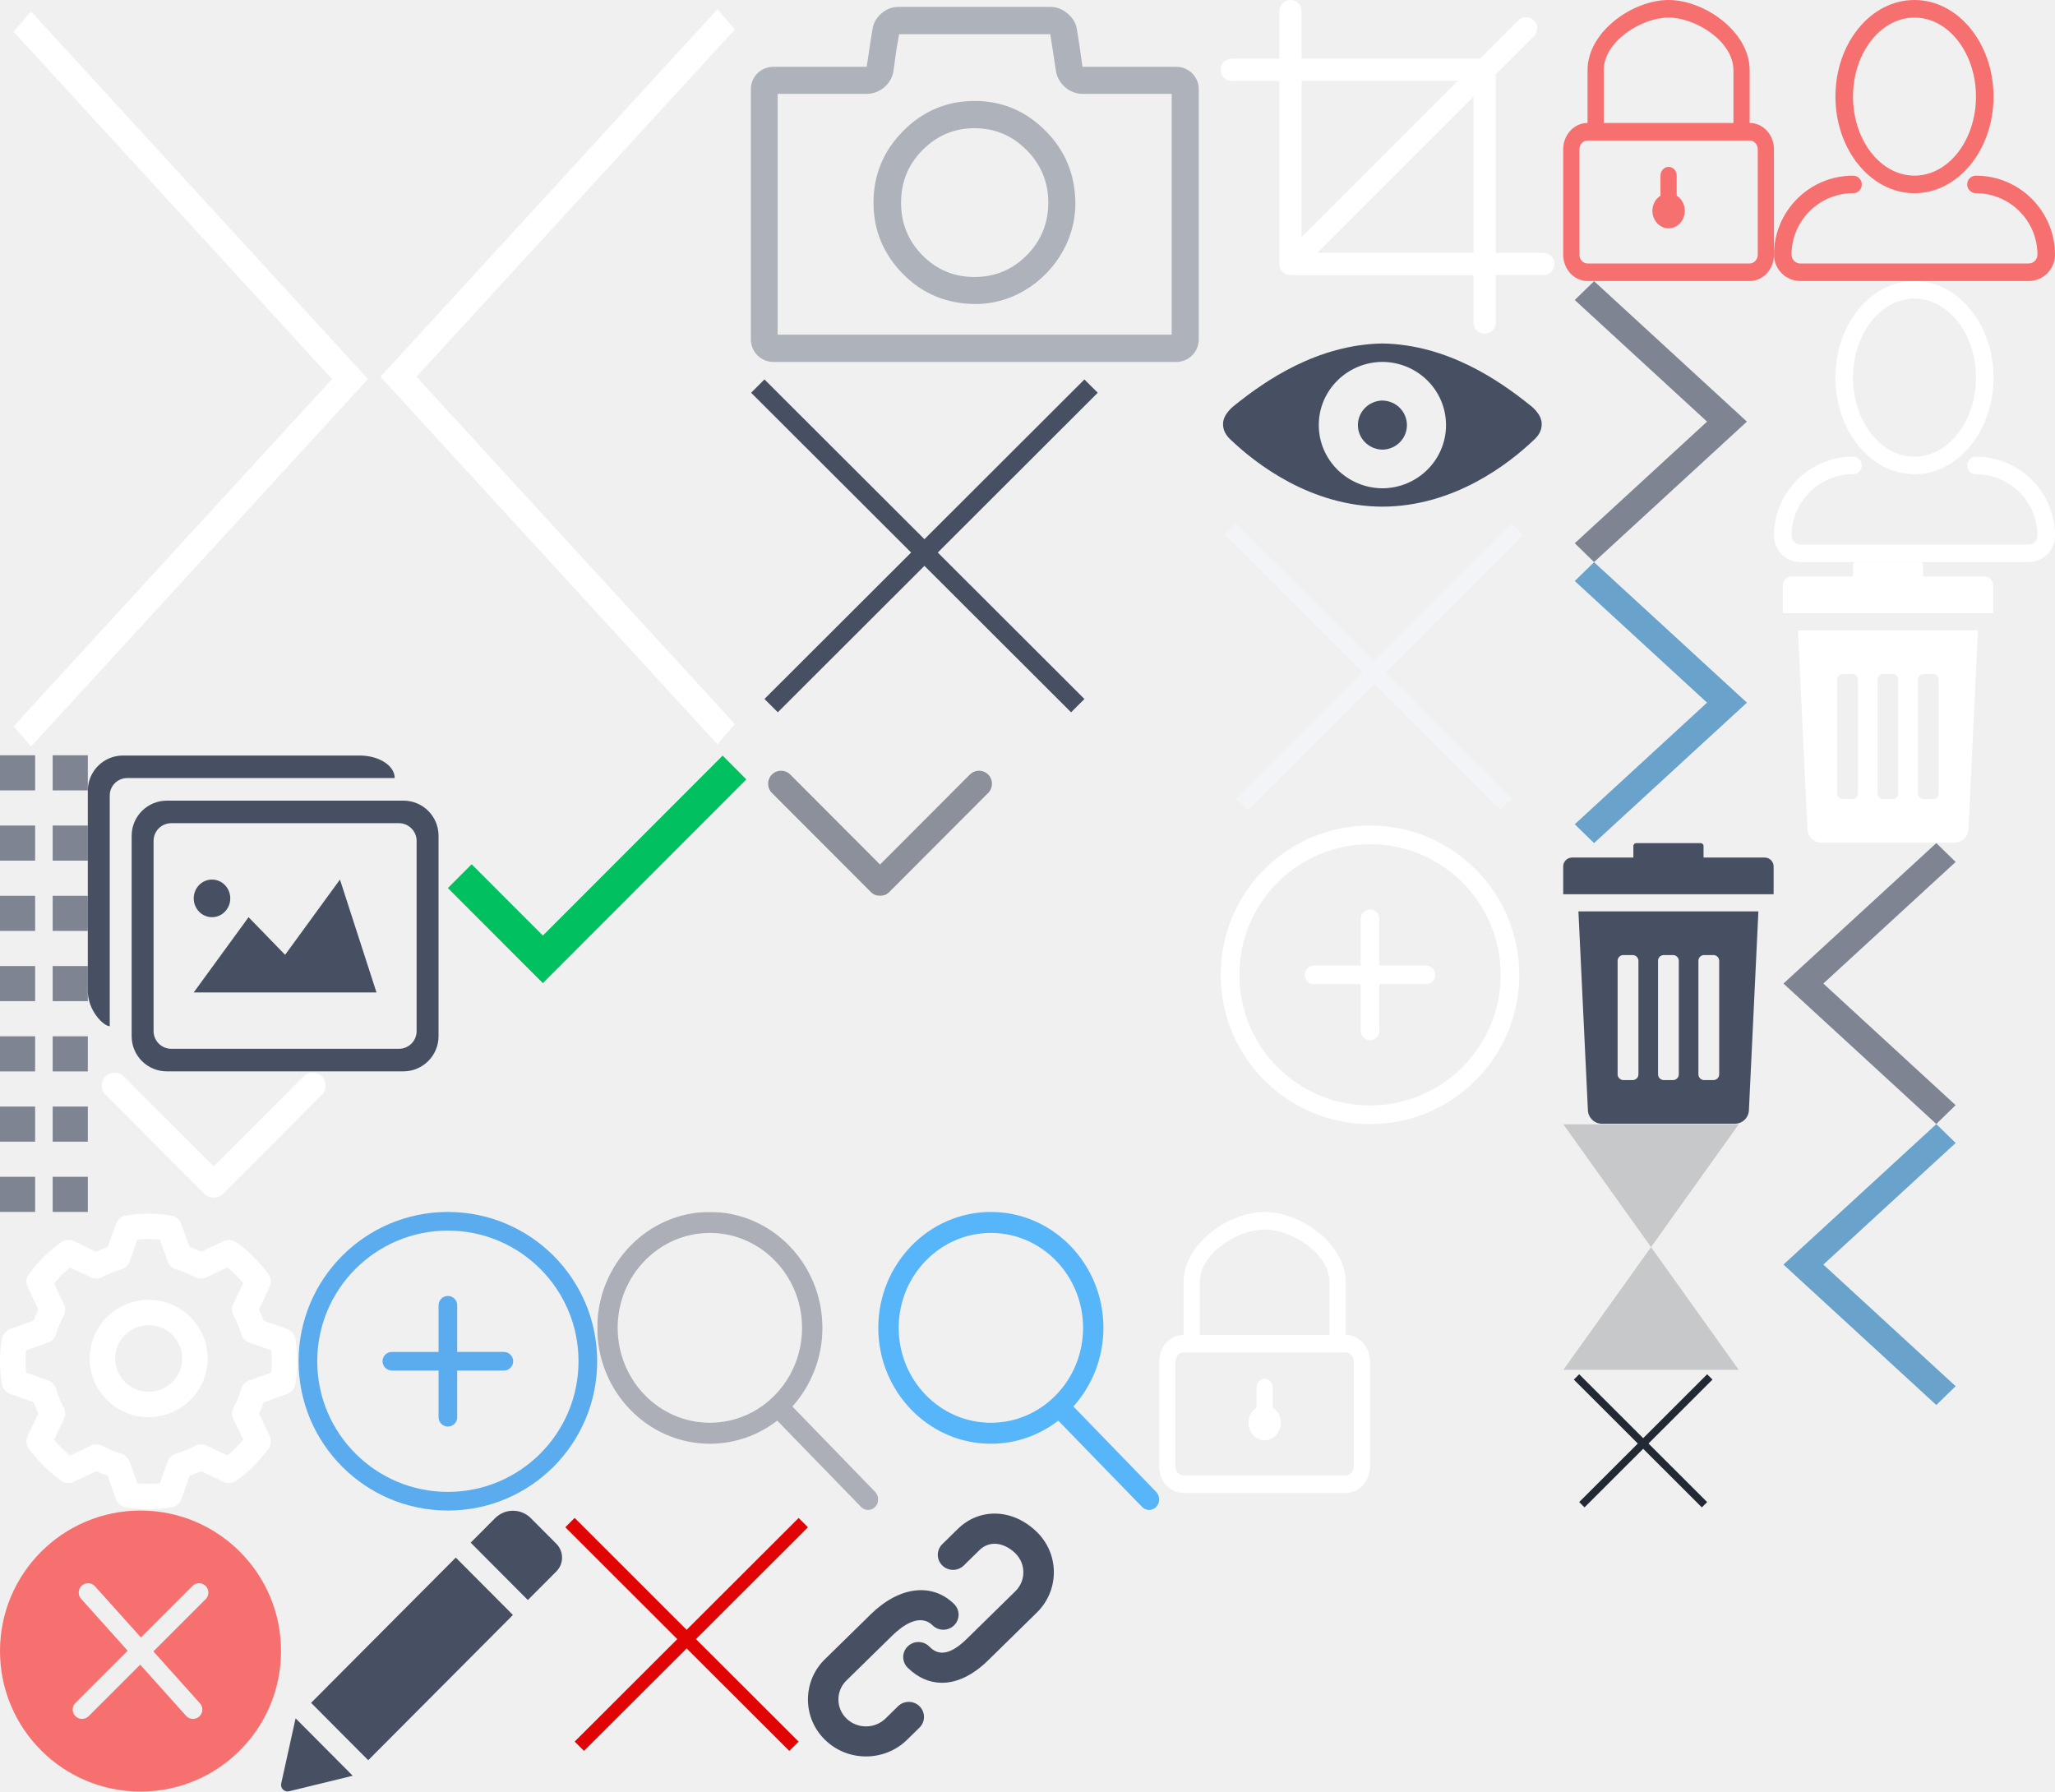
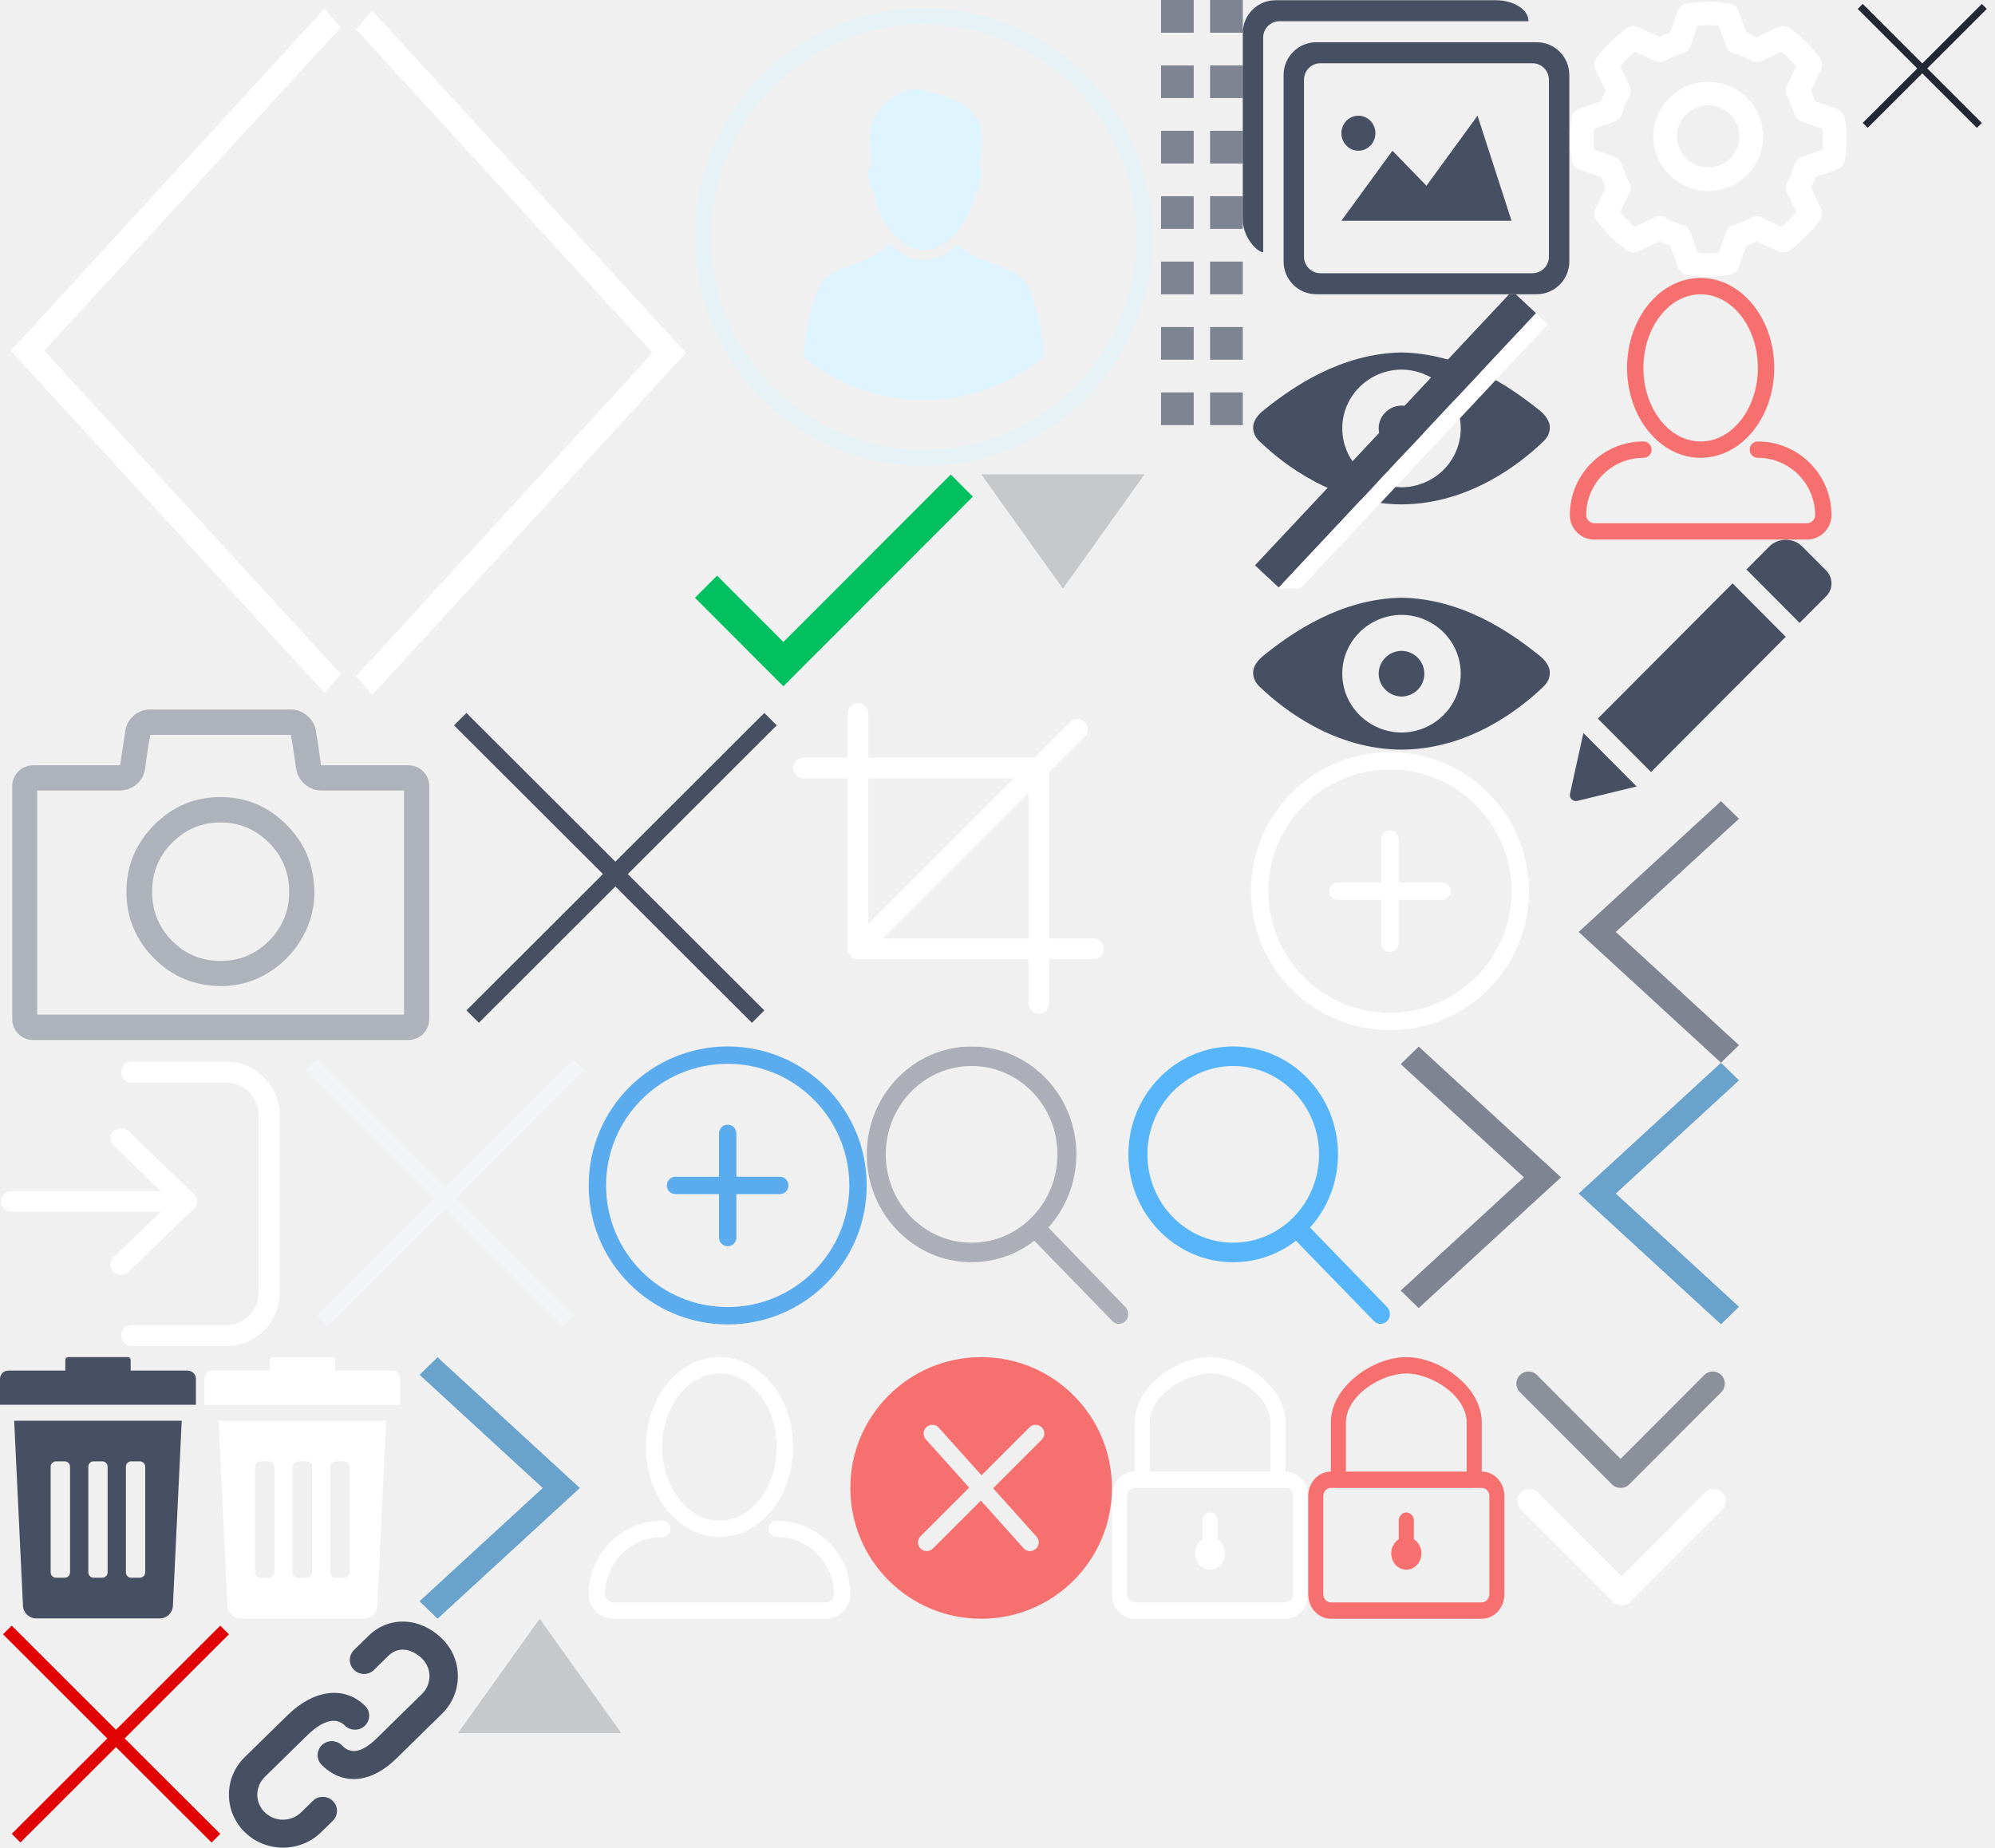
- <svg xmlns="http://www.w3.org/2000/svg" width="117" height="102" viewBox="0 0 117 102">
-   <svg width="18" height="17" viewBox="0 0 18 17" id="add" x="69" y="47">
-     <g transform="translate(-293 -77)" fill="#FFF" fill-rule="evenodd">
-       <path d="M302 77c-4.695 0-8.5 3.805-8.5 8.5s3.805 8.5 8.5 8.5 8.5-3.806 8.5-8.5-3.805-8.5-8.5-8.5zm0 15.938c-4.108 0-7.438-3.33-7.438-7.438s3.33-7.438 7.438-7.438 7.438 3.33 7.438 7.438-3.33 7.438-7.438 7.438zm3.188-7.97h-2.657v-2.656c0-.293-.237-.53-.53-.53-.293 0-.53.237-.53.53v2.657h-2.658c-.293 0-.53.237-.53.53 0 .293.237.53.53.53h2.657v2.657c0 .294.237.532.53.532.293 0 .53-.24.53-.532V86.03h2.658c.293 0 .53-.237.53-.53 0-.293-.237-.53-.53-.53z" id="aaadd" />
-     </g>
+ <svg xmlns="http://www.w3.org/2000/svg" width="122" height="113" viewBox="0 0 122 113">
+   <svg width="18" height="17" viewBox="0 0 18 17" id="add" x="76" y="46">
+     <path d="M9 0C4.305 0 .5 3.805.5 8.5S4.305 17 9 17s8.5-3.806 8.5-8.5S13.695 0 9 0zm0 15.938c-4.108 0-7.438-3.33-7.438-7.438S4.893 1.062 9 1.062s7.438 3.33 7.438 7.438-3.33 7.438-7.438 7.438zm3.188-7.97H9.53V5.314c0-.294-.237-.532-.53-.532-.293 0-.53.24-.53.532V7.97H5.81c-.293 0-.53.237-.53.53 0 .293.237.53.53.53H8.47v2.658c0 .293.237.53.53.53.293 0 .53-.237.53-.53V9.03h2.658c.293 0 .53-.237.53-.53 0-.293-.237-.53-.53-.53z" fill="#FFF" fill-rule="evenodd" />
  </svg>
-   <svg width="17" height="17" viewBox="0 0 17 17" id="add_blue" x="17" y="69">
+   <svg width="17" height="17" viewBox="0 0 17 17" id="add_blue" x="36" y="64">
    <path d="M8.5 0C3.805 0 0 3.805 0 8.5S3.805 17 8.5 17 17 13.194 17 8.5 13.195 0 8.5 0zm0 15.938c-4.108 0-7.438-3.33-7.438-7.438S4.393 1.062 8.5 1.062s7.438 3.33 7.438 7.438-3.33 7.438-7.438 7.438zm3.188-7.97H9.03V5.314c0-.294-.237-.532-.53-.532-.293 0-.53.24-.53.532V7.97H5.312c-.294 0-.532.237-.532.53 0 .293.24.53.532.53H7.97v2.658c0 .293.237.53.53.53.293 0 .53-.237.53-.53V9.03h2.658c.293 0 .53-.237.53-.53 0-.293-.237-.53-.53-.53z" fill="#5AACEE" fill-rule="evenodd" />
  </svg>
-   <svg width="18" height="13" viewBox="0 0 18 13" id="checked" x="25" y="43">
+   <svg width="18" height="13" viewBox="0 0 18 13" id="checked" x="42" y="29">
    <path d="M5.907 10.265l-4.055-4.06L.5 7.56l5.407 5.412L17.492 1.374 16.142.02 5.906 10.266z" fill="#00C05F" fill-rule="evenodd" />
  </svg>
-   <svg width="21" height="20" viewBox="0 0 21 20" id="close_gray" x="42" y="21">
+   <svg width="21" height="20" viewBox="0 0 21 20" id="close_gray" x="27" y="43">
    <path d="M19.74.603l-9.108 9.095L1.524.603l-.76.758 9.11 9.096-8.35 8.337.76.758 8.348-8.336 8.35 8.338.76-.758-8.35-8.338L20.5 1.36l-.76-.757z" fill="#475062" fill-rule="evenodd" />
  </svg>
-   <svg width="18" height="18" viewBox="0 0 18 18" id="close_white" x="69" y="29">
+   <svg width="18" height="18" viewBox="0 0 18 18" id="close_white" x="18" y="64">
    <path d="M17.064.802l-7.84 7.83L1.38.802l-.652.652 7.84 7.83-7.187 7.177.655.653 7.188-7.176 7.188 7.177.654-.652-7.188-7.178 7.84-7.83-.652-.652z" fill="#F2F4F7" fill-rule="evenodd" />
  </svg>
-   <svg width="14" height="8" viewBox="0 0 14 8" id="dd-tile" x="5" y="61">
+   <svg width="14" height="8" viewBox="0 0 14 8" id="dd-tile" x="92" y="91">
    <path d="M1.012.283c.288-.29.755-.29 1.043 0L7.17 5.406 12.28.283c.29-.29.756-.29 1.044 0 .288.29.288.757 0 1.046L7.69 6.973c-.288.29-.755.29-1.043 0L1.012 1.33C.867 1.184.795.995.795.806c0-.19.072-.38.217-.524z" fill="#FFF" fill-rule="evenodd" />
  </svg>
-   <svg width="9" height="8" viewBox="0 0 9 8" id="delete-small" x="89" y="78">
+   <svg width="9" height="8" viewBox="0 0 9 8" id="delete-small" x="113">
    <path d="M8.196.24L4.553 3.88.91.24.605.545l3.643 3.64L.91 7.516l.303.303 3.34-3.334 3.34 3.335.303-.302-3.34-3.335L8.5.543 8.196.242z" fill="#222834" fill-rule="evenodd" />
  </svg>
-   <svg width="16" height="16" viewBox="0 0 16 16" id="discard_red" y="86">
+   <svg width="16" height="16" viewBox="0 0 16 16" id="discard_red" x="52" y="83">
    <path d="M8 0C3.582 0 0 3.582 0 8c0 4.42 3.582 8 8 8 4.42 0 8-3.58 8-8 0-4.418-3.58-8-8-8zm3.707 5.047L8.734 8.02l2.63 2.933c.21.208.21.547 0 .754-.206.208-.545.208-.752 0l-2.63-2.932-2.933 2.932c-.21.208-.548.208-.756 0-.208-.207-.208-.546 0-.754L7.267 7.98l-2.63-2.933c-.208-.208-.208-.546 0-.754.208-.208.546-.208.754 0l2.632 2.933 2.932-2.933c.208-.208.546-.208.754 0 .208.208.207.546 0 .754z" fill="#F77070" fill-rule="evenodd" />
  </svg>
-   <svg width="5" height="26" viewBox="0 0 5 26" id="dragndrop" y="43">
+   <svg width="5" height="26" viewBox="0 0 5 26" id="dragndrop" x="71">
    <g fill="#7E8491" fill-rule="evenodd">
      <path d="M0 0h2v2H0zM3 0h2v2H3zM0 4h2v2H0zM3 4h2v2H3zM0 8h2v2H0zM3 8h2v2H3zM0 12h2v2H0zM3 12h2v2H3zM0 16h2v2H0zM3 16h2v2H3zM0 20h2v2H0zM3 20h2v2H3zM0 24h2v2H0zM3 24h2v2H3z" />
    </g>
  </svg>
-   <svg width="19" height="10" viewBox="0 0 19 10" id="eye" x="69" y="19">
+   <svg width="19" height="10" viewBox="0 0 19 10" id="eye" x="76" y="36">
    <g fill="#475062" fill-rule="evenodd">
-       <path d="M18.112 4.07C16.362 2.665 13.42.624 9.717.555h-.022c-3.7.07-6.647 2.11-8.395 3.513-.084.067-.657.5-.667 1.054-.007.39.178.678.443.92 1.428 1.362 4.545 3.785 8.62 3.804h.022c4.082-.02 7.19-2.442 8.618-3.806.264-.24.448-.528.44-.918-.01-.555-.58-.986-.664-1.055zM9.706 8.8c-2.002-.014-3.622-1.62-3.622-3.6 0-1.978 1.62-3.583 3.622-3.596 2.008.013 3.622 1.619 3.622 3.597 0 1.98-1.613 3.586-3.622 3.6z" id="ajShape" />
+       <path d="M18.112 4.07C16.362 2.665 13.42.624 9.717.555h-.022c-3.7.07-6.647 2.11-8.395 3.513-.084.067-.657.5-.667 1.054-.007.39.178.678.443.92 1.428 1.362 4.545 3.785 8.62 3.804h.022c4.082-.02 7.19-2.442 8.618-3.806.264-.24.448-.528.44-.918-.01-.555-.58-.986-.664-1.055zM9.706 8.8c-2.002-.014-3.622-1.62-3.622-3.6 0-1.978 1.62-3.583 3.622-3.596 2.008.013 3.622 1.619 3.622 3.597 0 1.98-1.613 3.586-3.622 3.6z" />
      <path d="M9.718 3.803h-.022c-.767.02-1.385.638-1.385 1.398 0 .762.618 1.38 1.385 1.398h.023c.774-.017 1.384-.637 1.384-1.397-.002-.76-.612-1.378-1.384-1.397z" />
    </g>
  </svg>
-   <svg width="20" height="18" viewBox="0 0 20 18" id="image" x="5" y="43">
+   <svg width="20" height="18" viewBox="0 0 20 18" id="image" x="76">
    <path d="M18.72 15.703c0 .556-.448 1.008-1.006 1.008H4.75c-.556 0-1.006-.456-1.006-1.007V4.875c0-.557.448-1.008 1.006-1.008h12.964c.555 0 1.006.457 1.006 1.008v10.828zM4.5 2.583c-1.107 0-2.004.895-2.004 2v11.413c0 1.104.89 2 2.004 2h13.463c1.107 0 2.005-.896 2.005-2V4.582c0-1.104-.89-2-2.005-2H4.5zm1.53 10.92h10.405l-2.08-6.427-3.123 4.284-2.08-2.142-3.123 4.284zm1.04-6.427c-.576 0-1.04.48-1.04 1.07 0 .593.464 1.072 1.04 1.072.575 0 1.04-.48 1.04-1.07 0-.593-.465-1.072-1.04-1.072zM0 13.426c0 1.105.894 2 1.248 2V2.292c0-.55.45-.994.99-.994h15.234c0-.71-.89-1.284-2.005-1.284H2.004C.897.014 0 .91 0 2.014v11.413z" fill="#475062" fill-rule="evenodd" />
  </svg>
-   <svg width="11" height="16" viewBox="0 0 11 16" id="left-arrow" x="101" y="48">
+   <svg width="19" height="18" viewBox="0 0 19 18" id="invisible" x="76" y="18">
+     <g fill="none" fill-rule="evenodd">
+       <path d="M18.112 7.07c-1.75-1.404-4.692-3.445-8.395-3.514h-.022c-3.7.07-6.647 2.11-8.395 3.513-.084.067-.657.5-.667 1.054-.007.39.178.678.443.918 1.428 1.364 4.545 3.787 8.62 3.806h.022c4.082-.02 7.19-2.442 8.618-3.806.264-.24.448-.528.44-.918-.01-.555-.58-.987-.664-1.055zM9.706 11.8c-2.002-.014-3.622-1.62-3.622-3.6 0-1.978 1.62-3.583 3.622-3.596 2.008.013 3.622 1.619 3.622 3.597 0 1.98-1.613 3.586-3.622 3.6z" fill="#475062" />
+       <path d="M9.718 6.803h-.022c-.767.02-1.385.638-1.385 1.398 0 .762.618 1.38 1.385 1.398h.023c.774-.017 1.384-.637 1.384-1.397-.002-.76-.612-1.378-1.384-1.397z" fill="#475062" />
+       <path d="M16.5.5L1.453 16.55M17.225 1.177L2.178 17.225" stroke="#475062" stroke-linecap="square" />
+       <path d="M17.954 1.86L2.91 17.91" stroke="#FFF" stroke-linecap="square" />
+     </g>
+   </svg>
+   <svg width="11" height="16" viewBox="0 0 11 16" id="left-arrow" x="96" y="49">
    <path d="M10.343 1.072L9.243 0 .54 7.996l8.702 7.996 1.1-1.072L2.81 7.996l7.535-6.924z" fill="#7E8491" fill-rule="evenodd" />
  </svg>
-   <svg width="11" height="16" viewBox="0 0 11 16" id="left-arrow_blue" x="101" y="64">
+   <svg width="11" height="16" viewBox="0 0 11 16" id="left-arrow_blue" x="96" y="65">
    <path d="M10.343 1.072L9.243 0 .54 7.996l8.702 7.996 1.1-1.072L2.81 7.996l7.535-6.924z" fill="#69A2CA" fill-rule="evenodd" />
  </svg>
-   <svg width="14" height="14" viewBox="0 0 14 14" id="link" x="46" y="86">
+   <svg width="14" height="14" viewBox="0 0 14 14" id="link" x="14" y="99">
    <path d="M5.127 11.143l-.708.695c-.615.6-1.614.602-2.228 0-.295-.29-.457-.673-.457-1.082 0-.408.162-.792.457-1.08L4.8 7.12c.54-.53 1.557-1.31 2.297-.583.34.334.89.33 1.227-.004.338-.336.336-.88-.004-1.212-1.26-1.233-3.12-1.005-4.742.584L.97 8.46C.344 9.07 0 9.887 0 10.755c0 .87.344 1.684.97 2.298.644.63 1.49.946 2.335.946.846 0 1.692-.315 2.336-.946l.71-.695c.34-.335.342-.877.004-1.213-.337-.335-.887-.337-1.227-.004zm7.902-9.926C11.676-.108 9.784-.18 8.532 1.047l-.883.866c-.34.333-.342.875-.004 1.21.337.337.886.34 1.227.006l.882-.867c.65-.636 1.498-.372 2.052.17.296.29.458.674.458 1.082 0 .41-.162.793-.457 1.082L9.026 7.323c-1.272 1.246-1.87.66-2.124.412-.34-.334-.89-.332-1.226.004-.338.335-.336.877.004 1.21.584.573 1.25.857 1.95.857.855 0 1.76-.426 2.618-1.268l2.782-2.727c.625-.613.97-1.43.97-2.298 0-.868-.345-1.684-.97-2.298z" fill="#475062" fill-rule="evenodd" />
  </svg>
-   <svg width="21" height="43" viewBox="0 0 21 43" id="next">
+   <svg width="18" height="19" viewBox="0 0 18 19" id="logout" y="64">
+     <g transform="rotate(-90 9 9)" fill="#FFF" fill-rule="evenodd">
+       <path d="M16.724 8.053v5.792c0 1.602-1.304 2.906-2.906 2.906H2.932c-1.602 0-2.905-1.303-2.905-2.905V8.053c0-.162.13-.293.293-.293.162 0 .293.13.293.293v5.792c0 1.28 1.04 2.32 2.32 2.32h10.885c1.28 0 2.32-1.04 2.32-2.32V8.053c0-.162.13-.293.292-.293.163 0 .294.13.294.293z" stroke="#FFF" stroke-width=".7" />
+       <path d="M7.894 9.84l-2.79-2.9c-.243-.252-.64-.252-.883 0-.243.255-.243.667 0 .92l3.857 4.006c.244.254.64.254.884 0l3.857-4.006c.122-.127.183-.293.183-.46 0-.165-.06-.332-.183-.46-.244-.252-.64-.252-.884 0l-2.79 2.9V.706c0-.36-.28-.65-.624-.65-.346 0-.626.29-.626.65V9.84z" />
+     </g>
+   </svg>
+   <svg width="21" height="43" viewBox="0 0 21 43" id="next" x="21">
    <path d="M1.77.656L20.95 21.58 1.77 42.5l-.995-1.148L18.903 21.58.775 1.804 1.77.655z" fill="#FFF" fill-rule="evenodd" />
  </svg>
-   <svg width="12" height="16" viewBox="0 0 12 16" id="password" x="66" y="69">
+   <svg width="12" height="16" viewBox="0 0 12 16" id="password" x="68" y="83">
    <path d="M10.615 4c0-2.205-2.58-4-4.615-4-2.036 0-4.615 1.794-4.615 4v3C.62 7 0 7.673 0 8.5v6c0 .827.62 1.5 1.385 1.5h9.23C11.38 16 12 15.327 12 14.5v-6c0-.827-.62-1.5-1.385-1.5V4zM6 1c1.527 0 3.692 1.345 3.692 3v3H2.308V4c0-1.655 2.165-3 3.692-3zm4.615 14h-9.23c-.255 0-.462-.224-.462-.5v-6c0-.276.207-.5.462-.5h9.23c.255 0 .462.224.462.5v6c0 .276-.207.5-.462.5zm-4.153-3.86v-1.14c0-.277-.207-.5-.462-.5s-.462.223-.462.5v1.14c-.274.172-.46.49-.46.86 0 .552.412 1 .922 1s.923-.448.923-1c0-.37-.186-.688-.46-.86v-.002z" fill="#FFF" fill-rule="evenodd" />
  </svg>
-   <svg width="12" height="16" viewBox="0 0 12 16" id="password_red" x="89">
+   <svg width="12" height="16" viewBox="0 0 12 16" id="password_red" x="80" y="83">
    <path d="M10.615 4c0-2.205-2.58-4-4.615-4-2.036 0-4.615 1.794-4.615 4v3C.62 7 0 7.673 0 8.5v6c0 .827.62 1.5 1.385 1.5h9.23C11.38 16 12 15.327 12 14.5v-6c0-.827-.62-1.5-1.385-1.5V4zM6 1c1.527 0 3.692 1.345 3.692 3v3H2.308V4c0-1.655 2.165-3 3.692-3zm4.615 14h-9.23c-.255 0-.462-.224-.462-.5v-6c0-.276.207-.5.462-.5h9.23c.255 0 .462.224.462.5v6c0 .276-.207.5-.462.5zm-4.153-3.86v-1.14c0-.277-.207-.5-.462-.5s-.462.223-.462.5v1.14c-.274.172-.46.49-.46.86 0 .552.412 1 .922 1s.923-.448.923-1c0-.37-.186-.688-.46-.86v-.002z" fill="#F77070" fill-rule="evenodd" />
  </svg>
-   <svg width="16" height="16" viewBox="0 0 16 16" id="pen" x="16" y="86">
+   <svg width="16" height="16" viewBox="0 0 16 16" id="pen" x="96" y="33">
    <path d="M9.95 2.678l3.254 3.267-8.24 8.27-3.252-3.267 8.237-8.27zm5.724-.788L14.222.433c-.56-.563-1.472-.563-2.034 0l-1.39 1.395 3.254 3.267 1.622-1.627c.435-.437.435-1.142 0-1.578zM.01 15.54c-.06.267.18.507.447.442l3.627-.883L.83 11.83.01 15.54z" fill="#475062" fill-rule="evenodd" />
  </svg>
-   <svg width="27" height="21" viewBox="0 0 27 21" id="photo" x="42">
+   <svg width="27" height="21" viewBox="0 0 27 21" id="photo" y="43">
    <g transform="translate(.75 .388)" fill="#ADB2BB" fill-rule="evenodd">
-       <path d="M24.223 3.416H18.88l-.182-1.286-.14-.866c-.055-.35-.238-.64-.526-.88-.295-.25-.61-.378-.958-.378h-8.69c-.347 0-.666.125-.958.377-.29.252-.446.547-.5.88l-.138.867-.194 1.286H1.277C.57 3.416 0 3.99 0 4.674v14.26c0 .71.57 1.284 1.277 1.284h22.946c.708 0 1.277-.573 1.277-1.285V4.673c0-.684-.57-1.257-1.277-1.257zm-.264 15.25H1.526V4.955h5.067c.763 0 1.422-.572 1.527-1.314l.18-1.286.14-.797h8.606l.125.797.195 1.286c.112.74.778 1.314 1.514 1.314h5.08v13.713z" id="asShape" />
+       <path d="M24.223 3.416H18.88l-.182-1.286-.14-.866c-.055-.35-.238-.64-.526-.88-.295-.25-.61-.378-.958-.378h-8.69c-.347 0-.666.125-.958.377-.29.252-.446.547-.5.88l-.138.867-.194 1.286H1.277C.57 3.416 0 3.99 0 4.674v14.26c0 .71.57 1.284 1.277 1.284h22.946c.708 0 1.277-.573 1.277-1.285V4.673c0-.684-.57-1.257-1.277-1.257zm-.264 15.25H1.526V4.955h5.067c.763 0 1.422-.572 1.527-1.314l.18-1.286.14-.797h8.606l.125.797.195 1.286c.112.74.778 1.314 1.514 1.314h5.08v13.713z" />
      <path d="M12.73 5.36c-1.57 0-2.93.572-4.054 1.705-1.125 1.132-1.694 2.502-1.694 4.082s.57 2.95 1.694 4.08c1.124 1.133 2.485 1.67 4.053 1.693 3.11.046 5.783-2.67 5.746-5.773-.02-1.594-.57-2.95-1.693-4.082-1.125-1.133-2.47-1.706-4.054-1.706zm2.97 8.792c-.82.824-1.805 1.23-2.97 1.23-1.153 0-2.138-.405-2.957-1.23-.82-.825-1.222-1.83-1.222-3.005 0-1.16.403-2.167 1.223-2.992.82-.825 1.804-1.244 2.956-1.244 1.165 0 2.15.42 2.97 1.245.82.825 1.235 1.83 1.235 2.992 0 1.174-.416 2.18-1.235 3.005z" />
    </g>
  </svg>
-   <svg width="21" height="43" viewBox="0 0 21 43" id="prev" x="21">
+   <svg width="21" height="43" viewBox="0 0 21 43" id="prev">
    <path d="M19.845 42.373L.662 21.45 19.845.53l.994 1.148L2.71 21.45l18.13 19.774-.995 1.15z" fill="#FFF" fill-rule="evenodd" />
  </svg>
-   <svg width="14" height="14" viewBox="0 0 14 14" id="rejected" x="32" y="86">
+   <svg width="14" height="14" viewBox="0 0 14 14" id="rejected" y="99">
    <path d="M13.47.422L7.092 6.79.717.42l-.532.53L6.56 7.32.718 13.154l.53.53L7.094 7.85l5.844 5.836.532-.53L7.623 7.32 14 .952l-.53-.53z" fill="#E00404" fill-rule="evenodd" />
  </svg>
-   <svg width="20" height="19" viewBox="0 0 20 19" id="resize" x="69">
+   <svg width="20" height="19" viewBox="0 0 20 19" id="resize" x="48" y="43">
    <path d="M18.867 14.394H16.16V4.234l2.175-2.173c.247-.247.247-.648 0-.895s-.65-.247-.896 0L15.264 3.34H5.105V.632c0-.35-.283-.633-.632-.633-.35 0-.634.284-.634.633V3.34H1.132c-.35 0-.633.283-.633.633 0 .35.284.633.633.633H3.84v10.42c0 .35.283.635.633.635h10.42v2.707c0 .35.285.633.634.633.35 0 .634-.284.634-.633V15.66h2.707c.35 0 .633-.283.633-.633 0-.35-.284-.633-.633-.633zm-4.87-9.788l-8.89 8.892V4.606h8.89zm-7.995 9.788l8.892-8.892v8.892H6.002z" fill="#FFF" fill-rule="evenodd" />
  </svg>
-   <svg width="11" height="16" viewBox="0 0 11 16" id="right-arrow" x="89" y="16">
+   <svg width="11" height="16" viewBox="0 0 11 16" id="right-arrow" x="85" y="64">
    <path d="M.657 14.928L1.757 16l8.702-7.996L1.757.008.658 1.08 8.19 8.004.657 14.928z" fill="#7E8491" fill-rule="evenodd" />
  </svg>
-   <svg width="11" height="16" viewBox="0 0 11 16" id="right-arrow_blue" x="89" y="32">
+   <svg width="11" height="16" viewBox="0 0 11 16" id="right-arrow_blue" x="25" y="83">
    <path d="M.657 14.928L1.757 16l8.702-7.996L1.757.008.658 1.08 8.19 8.004.657 14.928z" fill="#69A2CA" fill-rule="evenodd" />
  </svg>
-   <svg width="16" height="17" viewBox="0 0 16 17" id="search" x="34" y="69">
+   <svg width="16" height="17" viewBox="0 0 16 17" id="search" x="53" y="64">
    <path d="M11.113 11.076c1.053-1.174 1.71-2.746 1.71-4.478C12.824 2.966 9.954 0 6.416 0 2.877 0 .005 2.966.005 6.598c0 3.632 2.872 6.598 6.41 6.598 1.44 0 2.764-.488 3.837-1.314l4.766 4.907c.116.118.26.178.406.178.145 0 .3-.06.406-.18.222-.228.222-.606 0-.845l-4.717-4.867zM1.166 6.598c0-2.976 2.35-5.404 5.25-5.404 2.89 0 5.248 2.418 5.248 5.404 0 2.986-2.35 5.404-5.25 5.404S1.167 9.574 1.167 6.598z" fill="#7E8491" opacity=".6" fill-rule="evenodd" />
  </svg>
-   <svg width="16" height="17" viewBox="0 0 16 17" id="search_blue" x="50" y="69">
+   <svg width="16" height="17" viewBox="0 0 16 17" id="search_blue" x="69" y="64">
    <path d="M11.113 11.076c1.053-1.174 1.71-2.746 1.71-4.478C12.824 2.966 9.954 0 6.416 0 2.877 0 .005 2.966.005 6.598c0 3.632 2.872 6.598 6.41 6.598 1.44 0 2.764-.488 3.837-1.314l4.766 4.907c.116.118.26.178.406.178.145 0 .3-.06.406-.18.222-.228.222-.606 0-.845l-4.717-4.867zM1.166 6.598c0-2.976 2.35-5.404 5.25-5.404 2.89 0 5.248 2.418 5.248 5.404 0 2.986-2.35 5.404-5.25 5.404S1.167 9.574 1.167 6.598z" fill="#57B5FA" fill-rule="evenodd" />
  </svg>
-   <svg width="14" height="8" viewBox="0 0 14 8" id="select2" x="43" y="43">
+   <svg width="14" height="8" viewBox="0 0 14 8" id="select2" x="92" y="83">
    <path d="M.948 1.097c.29-.29.756-.29 1.044 0L7.105 6.22l5.114-5.123c.287-.29.755-.29 1.043 0 .288.29.288.757 0 1.046L7.628 7.788c-.29.29-.756.29-1.044 0L.948 2.143C.804 1.998.732 1.81.732 1.62c0-.19.072-.378.216-.523z" fill="#475062" opacity=".6" fill-rule="evenodd" />
  </svg>
-   <svg width="17" height="17" viewBox="0 0 17 17" id="settings" y="69">
+   <svg width="17" height="17" viewBox="0 0 17 17" id="settings" x="96">
    <g fill="#FFF" fill-rule="evenodd">
-       <path d="M16.82 7.236c-.04-.263-.223-.483-.474-.57l-1.334-.473c-.08-.222-.168-.438-.267-.647l.606-1.27c.116-.24.09-.522-.07-.737-.51-.692-1.122-1.3-1.816-1.806-.215-.157-.5-.184-.74-.07l-1.277.603c-.21-.1-.427-.187-.65-.266L10.32.676c-.09-.25-.31-.43-.573-.47C8.81.06 8.116.06 7.177.204c-.263.04-.483.22-.573.47L6.13 2c-.223.08-.44.168-.65.267l-1.277-.603c-.24-.114-.525-.087-.74.07-.694.506-1.305 1.114-1.817 1.805-.158.214-.185.497-.07.736l.606 1.27c-.1.21-.188.425-.267.647L.58 6.665c-.25.09-.432.308-.473.57C.034 7.712 0 8.116 0 8.513c0 .396.034.802.107 1.277.04.262.223.482.474.57l1.335.472c.08.222.168.438.267.647l-.607 1.27c-.114.238-.087.52.07.735.512.69 1.123 1.3 1.818 1.806.215.158.5.186.74.07l1.277-.602c.21.1.427.187.65.266l.475 1.326c.09.25.31.43.573.47.47.073.89.108 1.285.108.396 0 .816-.035 1.285-.107.264-.04.484-.22.574-.47l.474-1.326c.223-.08.44-.167.65-.266l1.277.603c.242.116.526.088.74-.07.697-.507 1.308-1.115 1.818-1.805.16-.214.186-.497.07-.736l-.605-1.27c.1-.21.188-.426.267-.648l1.334-.472c.25-.088.434-.308.474-.57.072-.476.106-.882.106-1.278 0-.395-.033-.8-.106-1.276zM15.44 9.15l-1.25.44c-.22.078-.387.255-.453.477-.112.375-.26.73-.437 1.057-.11.203-.118.446-.02.654l.57 1.187c-.275.327-.58.63-.908.9l-1.193-.562c-.21-.1-.455-.092-.66.018-.328.178-.686.324-1.064.436-.222.065-.4.232-.477.45l-.446 1.244c-.455.046-.826.046-1.28 0l-.446-1.244c-.078-.217-.255-.385-.477-.45-.378-.112-.736-.258-1.063-.435-.205-.11-.45-.117-.66-.017l-1.192.564c-.33-.273-.632-.574-.907-.902l.568-1.187c.1-.208.092-.45-.02-.654-.177-.325-.324-.68-.436-1.058-.066-.22-.234-.398-.453-.475l-1.25-.44c-.024-.227-.036-.436-.036-.638s.013-.41.036-.636l1.25-.443c.22-.077.388-.253.454-.474.112-.377.26-.733.437-1.06.11-.202.118-.446.02-.653l-.57-1.187c.276-.328.58-.63.908-.902l1.194.564c.208.1.453.092.657-.018.328-.178.685-.324 1.064-.435.223-.066.4-.234.478-.45l.445-1.245c.45-.047.823-.047 1.28 0L9.55 2.82c.076.216.254.384.476.45.38.11.737.256 1.064.434.205.11.45.118.66.018l1.192-.564c.33.272.632.574.907.902l-.57 1.187c-.098.208-.09.45.02.654.18.328.326.683.437 1.058.066.222.234.398.453.475l1.25.443c.024.226.036.435.036.636 0 .202-.012.41-.035.637z" id="bbShape" />
+       <path d="M16.82 7.236c-.04-.263-.223-.483-.474-.57l-1.334-.473c-.08-.222-.168-.438-.267-.647l.606-1.27c.116-.24.09-.522-.07-.737-.51-.692-1.122-1.3-1.816-1.806-.215-.157-.5-.184-.74-.07l-1.277.603c-.21-.1-.427-.187-.65-.266L10.32.676c-.09-.25-.31-.43-.573-.47C8.81.06 8.116.06 7.177.204c-.263.04-.483.22-.573.47L6.13 2c-.223.08-.44.168-.65.267l-1.277-.603c-.24-.114-.525-.087-.74.07-.694.506-1.305 1.114-1.817 1.805-.158.214-.185.497-.07.736l.606 1.27c-.1.21-.188.425-.267.647L.58 6.665c-.25.09-.432.308-.473.57C.034 7.712 0 8.116 0 8.513c0 .396.034.802.107 1.277.04.262.223.482.474.57l1.335.472c.08.222.168.438.267.647l-.607 1.27c-.114.238-.087.52.07.735.512.69 1.123 1.3 1.818 1.806.215.158.5.186.74.07l1.277-.602c.21.1.427.187.65.266l.475 1.326c.09.25.31.43.573.47.47.073.89.108 1.285.108.396 0 .816-.035 1.285-.107.264-.04.484-.22.574-.47l.474-1.326c.223-.08.44-.167.65-.266l1.277.603c.242.116.526.088.74-.07.697-.507 1.308-1.115 1.818-1.805.16-.214.186-.497.07-.736l-.605-1.27c.1-.21.188-.426.267-.648l1.334-.472c.25-.088.434-.308.474-.57.072-.476.106-.882.106-1.278 0-.395-.033-.8-.106-1.276zM15.44 9.15l-1.25.44c-.22.078-.387.255-.453.477-.112.375-.26.73-.437 1.057-.11.203-.118.446-.02.654l.57 1.187c-.275.327-.58.63-.908.9l-1.193-.562c-.21-.1-.455-.092-.66.018-.328.178-.686.324-1.064.436-.222.065-.4.232-.477.45l-.446 1.244c-.455.046-.826.046-1.28 0l-.446-1.244c-.078-.217-.255-.385-.477-.45-.378-.112-.736-.258-1.063-.435-.205-.11-.45-.117-.66-.017l-1.192.564c-.33-.273-.632-.574-.907-.902l.568-1.187c.1-.208.092-.45-.02-.654-.177-.325-.324-.68-.436-1.058-.066-.22-.234-.398-.453-.475l-1.25-.44c-.024-.227-.036-.436-.036-.638s.013-.41.036-.636l1.25-.443c.22-.077.388-.253.454-.474.112-.377.26-.733.437-1.06.11-.202.118-.446.02-.653l-.57-1.187c.276-.328.58-.63.908-.902l1.194.564c.208.1.453.092.657-.018.328-.178.685-.324 1.064-.435.223-.066.4-.234.478-.45l.445-1.245c.45-.047.823-.047 1.28 0L9.55 2.82c.076.216.254.384.476.45.38.11.737.256 1.064.434.205.11.45.118.66.018l1.192-.564c.33.272.632.574.907.902l-.57 1.187c-.098.208-.09.45.02.654.18.328.326.683.437 1.058.066.222.234.398.453.475l1.25.443c.024.226.036.435.036.636 0 .202-.012.41-.035.637z" />
      <path d="M8.463 5.004c-1.85 0-3.358 1.498-3.358 3.34 0 1.84 1.507 3.338 3.358 3.338 1.852 0 3.36-1.498 3.36-3.34 0-1.84-1.508-3.338-3.36-3.338zm0 5.236c-1.05 0-1.907-.85-1.907-1.897 0-1.046.856-1.897 1.907-1.897 1.052 0 1.908.85 1.908 1.897 0 1.046-.855 1.897-1.907 1.897z" />
    </g>
  </svg>
-   <svg width="10" height="7" viewBox="0 0 10 7" id="sortable-down" x="89" y="64">
+   <svg width="10" height="7" viewBox="0 0 10 7" id="sortable-down" x="60" y="29">
    <path d="M0 0h10L5 7 0 0z" fill="#222834" opacity=".2" fill-rule="evenodd" />
  </svg>
-   <svg width="10" height="7" viewBox="0 0 10 7" id="sortable-up" x="89" y="71">
+   <svg width="10" height="7" viewBox="0 0 10 7" id="sortable-up" x="28" y="99">
    <path d="M0 7h10L5 0 0 7z" fill="#222834" opacity=".2" fill-rule="evenodd" />
  </svg>
-   <svg width="12" height="16" viewBox="0 0 12 16" id="trash" x="89" y="48">
+   <svg width="12" height="16" viewBox="0 0 12 16" id="trash" y="83">
    <g fill="#475062" fill-rule="evenodd">
-       <path d="M1.406 15.21c.02.43.375.77.81.77h7.55c.433 0 .79-.34.807-.77l.54-11.32H.866l.54 11.32zM7.698 6.7c0-.18.147-.326.328-.326h.526c.18 0 .328.146.328.326v6.467c0 .18-.147.325-.328.325h-.526c-.18 0-.328-.146-.328-.326V6.7zm-2.3 0c0-.18.148-.326.33-.326h.525c.18 0 .328.146.328.326v6.467c0 .18-.146.325-.327.325h-.526c-.18 0-.328-.146-.328-.326V6.7zm-2.3 0c0-.18.148-.326.33-.326h.525c.182 0 .33.146.33.326v6.467c0 .18-.148.325-.33.325h-.525c-.182 0-.33-.146-.33-.326V6.7z" id="beShape" />
-       <path d="M11.47.823H7.99V.168c0-.093-.076-.168-.17-.168H4.162c-.093 0-.168.075-.168.168v.655H.508C.228.823 0 1.05 0 1.328v1.585h11.98V1.328c0-.28-.228-.505-.51-.505z" />
+       <path d="M1.406 15.21c.02.43.375.77.81.77h7.55c.433 0 .79-.34.807-.77l.54-11.32H.866l.54 11.32zM7.698 6.7c0-.18.147-.326.328-.326h.526c.18 0 .328.146.328.326v6.467c0 .18-.147.325-.328.325h-.526c-.18 0-.328-.146-.328-.326V6.7zm-2.3 0c0-.18.148-.326.33-.326h.525c.18 0 .328.146.328.326v6.467c0 .18-.146.325-.327.325h-.526c-.18 0-.328-.146-.328-.326V6.7zm-2.3 0c0-.18.148-.326.33-.326h.525c.182 0 .33.146.33.326v6.467c0 .18-.148.325-.33.325h-.525c-.182 0-.33-.146-.33-.326V6.7zM11.47.823H7.99V.168c0-.093-.076-.168-.17-.168H4.162c-.093 0-.168.075-.168.168v.655H.508C.228.823 0 1.05 0 1.328v1.585h11.98V1.328c0-.28-.228-.505-.51-.505z" />
    </g>
  </svg>
-   <svg width="13" height="16" viewBox="0 0 13 16" id="trash_white" x="101" y="32">
+   <svg width="13" height="16" viewBox="0 0 13 16" id="trash_white" x="12" y="83">
    <g transform="translate(.5)" fill="#FFF" fill-rule="evenodd">
-       <path d="M1.406 15.21c.02.43.375.77.81.77h7.55c.433 0 .79-.34.807-.77l.54-11.32H.866l.54 11.32zM7.698 6.7c0-.18.147-.326.328-.326h.526c.18 0 .328.146.328.326v6.467c0 .18-.147.325-.328.325h-.526c-.18 0-.328-.146-.328-.326V6.7zm-2.3 0c0-.18.148-.326.33-.326h.525c.18 0 .328.146.328.326v6.467c0 .18-.146.325-.327.325h-.526c-.18 0-.328-.146-.328-.326V6.7zm-2.3 0c0-.18.148-.326.33-.326h.525c.182 0 .33.146.33.326v6.467c0 .18-.148.325-.33.325h-.525c-.182 0-.33-.146-.33-.326V6.7z" id="bfShape" />
-       <path d="M11.47.823H7.99V.168c0-.093-.076-.168-.17-.168H4.162c-.093 0-.168.075-.168.168v.655H.508C.228.823 0 1.05 0 1.328v1.585h11.98V1.328c0-.28-.228-.505-.51-.505z" />
+       <path d="M1.406 15.21c.02.43.375.77.81.77h7.55c.433 0 .79-.34.807-.77l.54-11.32H.866l.54 11.32zM7.698 6.7c0-.18.147-.326.328-.326h.526c.18 0 .328.146.328.326v6.467c0 .18-.147.325-.328.325h-.526c-.18 0-.328-.146-.328-.326V6.7zm-2.3 0c0-.18.148-.326.33-.326h.525c.18 0 .328.146.328.326v6.467c0 .18-.146.325-.327.325h-.526c-.18 0-.328-.146-.328-.326V6.7zm-2.3 0c0-.18.148-.326.33-.326h.525c.182 0 .33.146.33.326v6.467c0 .18-.148.325-.33.325h-.525c-.182 0-.33-.146-.33-.326V6.7zM11.47.823H7.99V.168c0-.093-.076-.168-.17-.168H4.162c-.093 0-.168.075-.168.168v.655H.508C.228.823 0 1.05 0 1.328v1.585h11.98V1.328c0-.28-.228-.505-.51-.505z" />
    </g>
  </svg>
-   <svg width="16" height="16" viewBox="0 0 16 16" id="user" x="101" y="16">
+   <svg width="16" height="16" viewBox="0 0 16 16" id="user" x="36" y="83">
    <path d="M8 11c2.482 0 4.5-2.468 4.5-5.5S10.48 0 8 0C6.777 0 5.633.587 4.78 1.653 3.955 2.684 3.5 4.053 3.5 5.5 3.5 8.532 5.52 11 8 11zM8 1c1.93 0 3.5 2.02 3.5 4.5S9.93 10 8 10 4.5 7.98 4.5 5.5 6.07 1 8 1zm3.5 9c-.277 0-.5.223-.5.5s.223.5.5.5c1.93 0 3.5 1.57 3.5 3.5 0 .275-.225.5-.5.5h-13c-.276 0-.5-.225-.5-.5C1 12.57 2.57 11 4.5 11c.277 0 .5-.223.5-.5s-.223-.5-.5-.5C2.018 10 0 12.018 0 14.5c0 .827.673 1.5 1.5 1.5h13c.827 0 1.5-.673 1.5-1.5 0-2.48-2.018-4.5-4.5-4.5z" fill="#FFF" fill-rule="evenodd" />
  </svg>
-   <svg width="16" height="16" viewBox="0 0 16 16" id="user_red" x="101">
+   <svg width="29" height="29" viewBox="0 0 29 29" id="user-photo" x="42">
+     <g transform="translate(1 1)" fill="none" fill-rule="evenodd">
+       <path d="M10.163 9.258l.024-.027c.1-.073.148-.187.13-.307-.245-1.5-.084-2.125-.03-2.282.43-1.335 1.774-1.953 2.038-2.063.056-.022.16-.054.266-.07l.032-.008.216-.013.002.014.05-.004c.045-.005.087-.01.14-.023l.05-.01c.04 0 .565.068 1.343.31l.54.19c.99.296 1.445.848 1.53.96.79.91.58 2.287.383 3.026-.023.087-.01.176.04.25l.044.057c.057.08.11.384-.063 1.033-.033.197-.105.357-.21.465-.04.044-.068.1-.078.163-.268 1.594-1.674 3.378-3.157 3.378-1.257 0-2.693-1.64-2.95-3.377-.01-.065-.037-.123-.08-.172-.11-.113-.178-.276-.22-.517-.125-.453-.138-.82-.04-.972zM7.34 16.17c.054-.07.358-.43.973-.67.54-.168 1.877-.62 2.608-1.157.035-.018.07-.055.097-.084.067-.075.17-.188.293-.303l.068-.066.07.068c.643.616 1.355.954 2.005.954.682 0 1.386-.3 2.036-.87l.05-.043.138.067c.124.115.337.273.436.32l.127.063-.012.014.056.035c.12.073.25.144.404.22.155.07.284.12.418.166.113.038.714.242 1.398.564l.13.04c.67.26.967.62.996.66.794 1.195 1.1 3.426 1.212 4.67-2.074 1.71-4.683 2.65-7.35 2.65s-5.276-.94-7.35-2.652c.11-1.24.413-3.464 1.197-4.647z" fill="#DEF4FE" />
+       <circle stroke="#DEF4FE" opacity=".5" cx="13.5" cy="13.5" r="13.5" />
+     </g>
+   </svg>
+   <svg width="16" height="16" viewBox="0 0 16 16" id="user_red" x="96" y="17">
    <path d="M8 11c2.482 0 4.5-2.468 4.5-5.5S10.48 0 8 0C6.777 0 5.633.587 4.78 1.653 3.955 2.684 3.5 4.053 3.5 5.5 3.5 8.532 5.52 11 8 11zM8 1c1.93 0 3.5 2.02 3.5 4.5S9.93 10 8 10 4.5 7.98 4.5 5.5 6.07 1 8 1zm3.5 9c-.277 0-.5.223-.5.5s.223.5.5.5c1.93 0 3.5 1.57 3.5 3.5 0 .275-.225.5-.5.5h-13c-.276 0-.5-.225-.5-.5C1 12.57 2.57 11 4.5 11c.277 0 .5-.223.5-.5s-.223-.5-.5-.5C2.018 10 0 12.018 0 14.5c0 .827.673 1.5 1.5 1.5h13c.827 0 1.5-.673 1.5-1.5 0-2.48-2.018-4.5-4.5-4.5z" fill="#F77070" fill-rule="evenodd" />
  </svg>
</svg>
